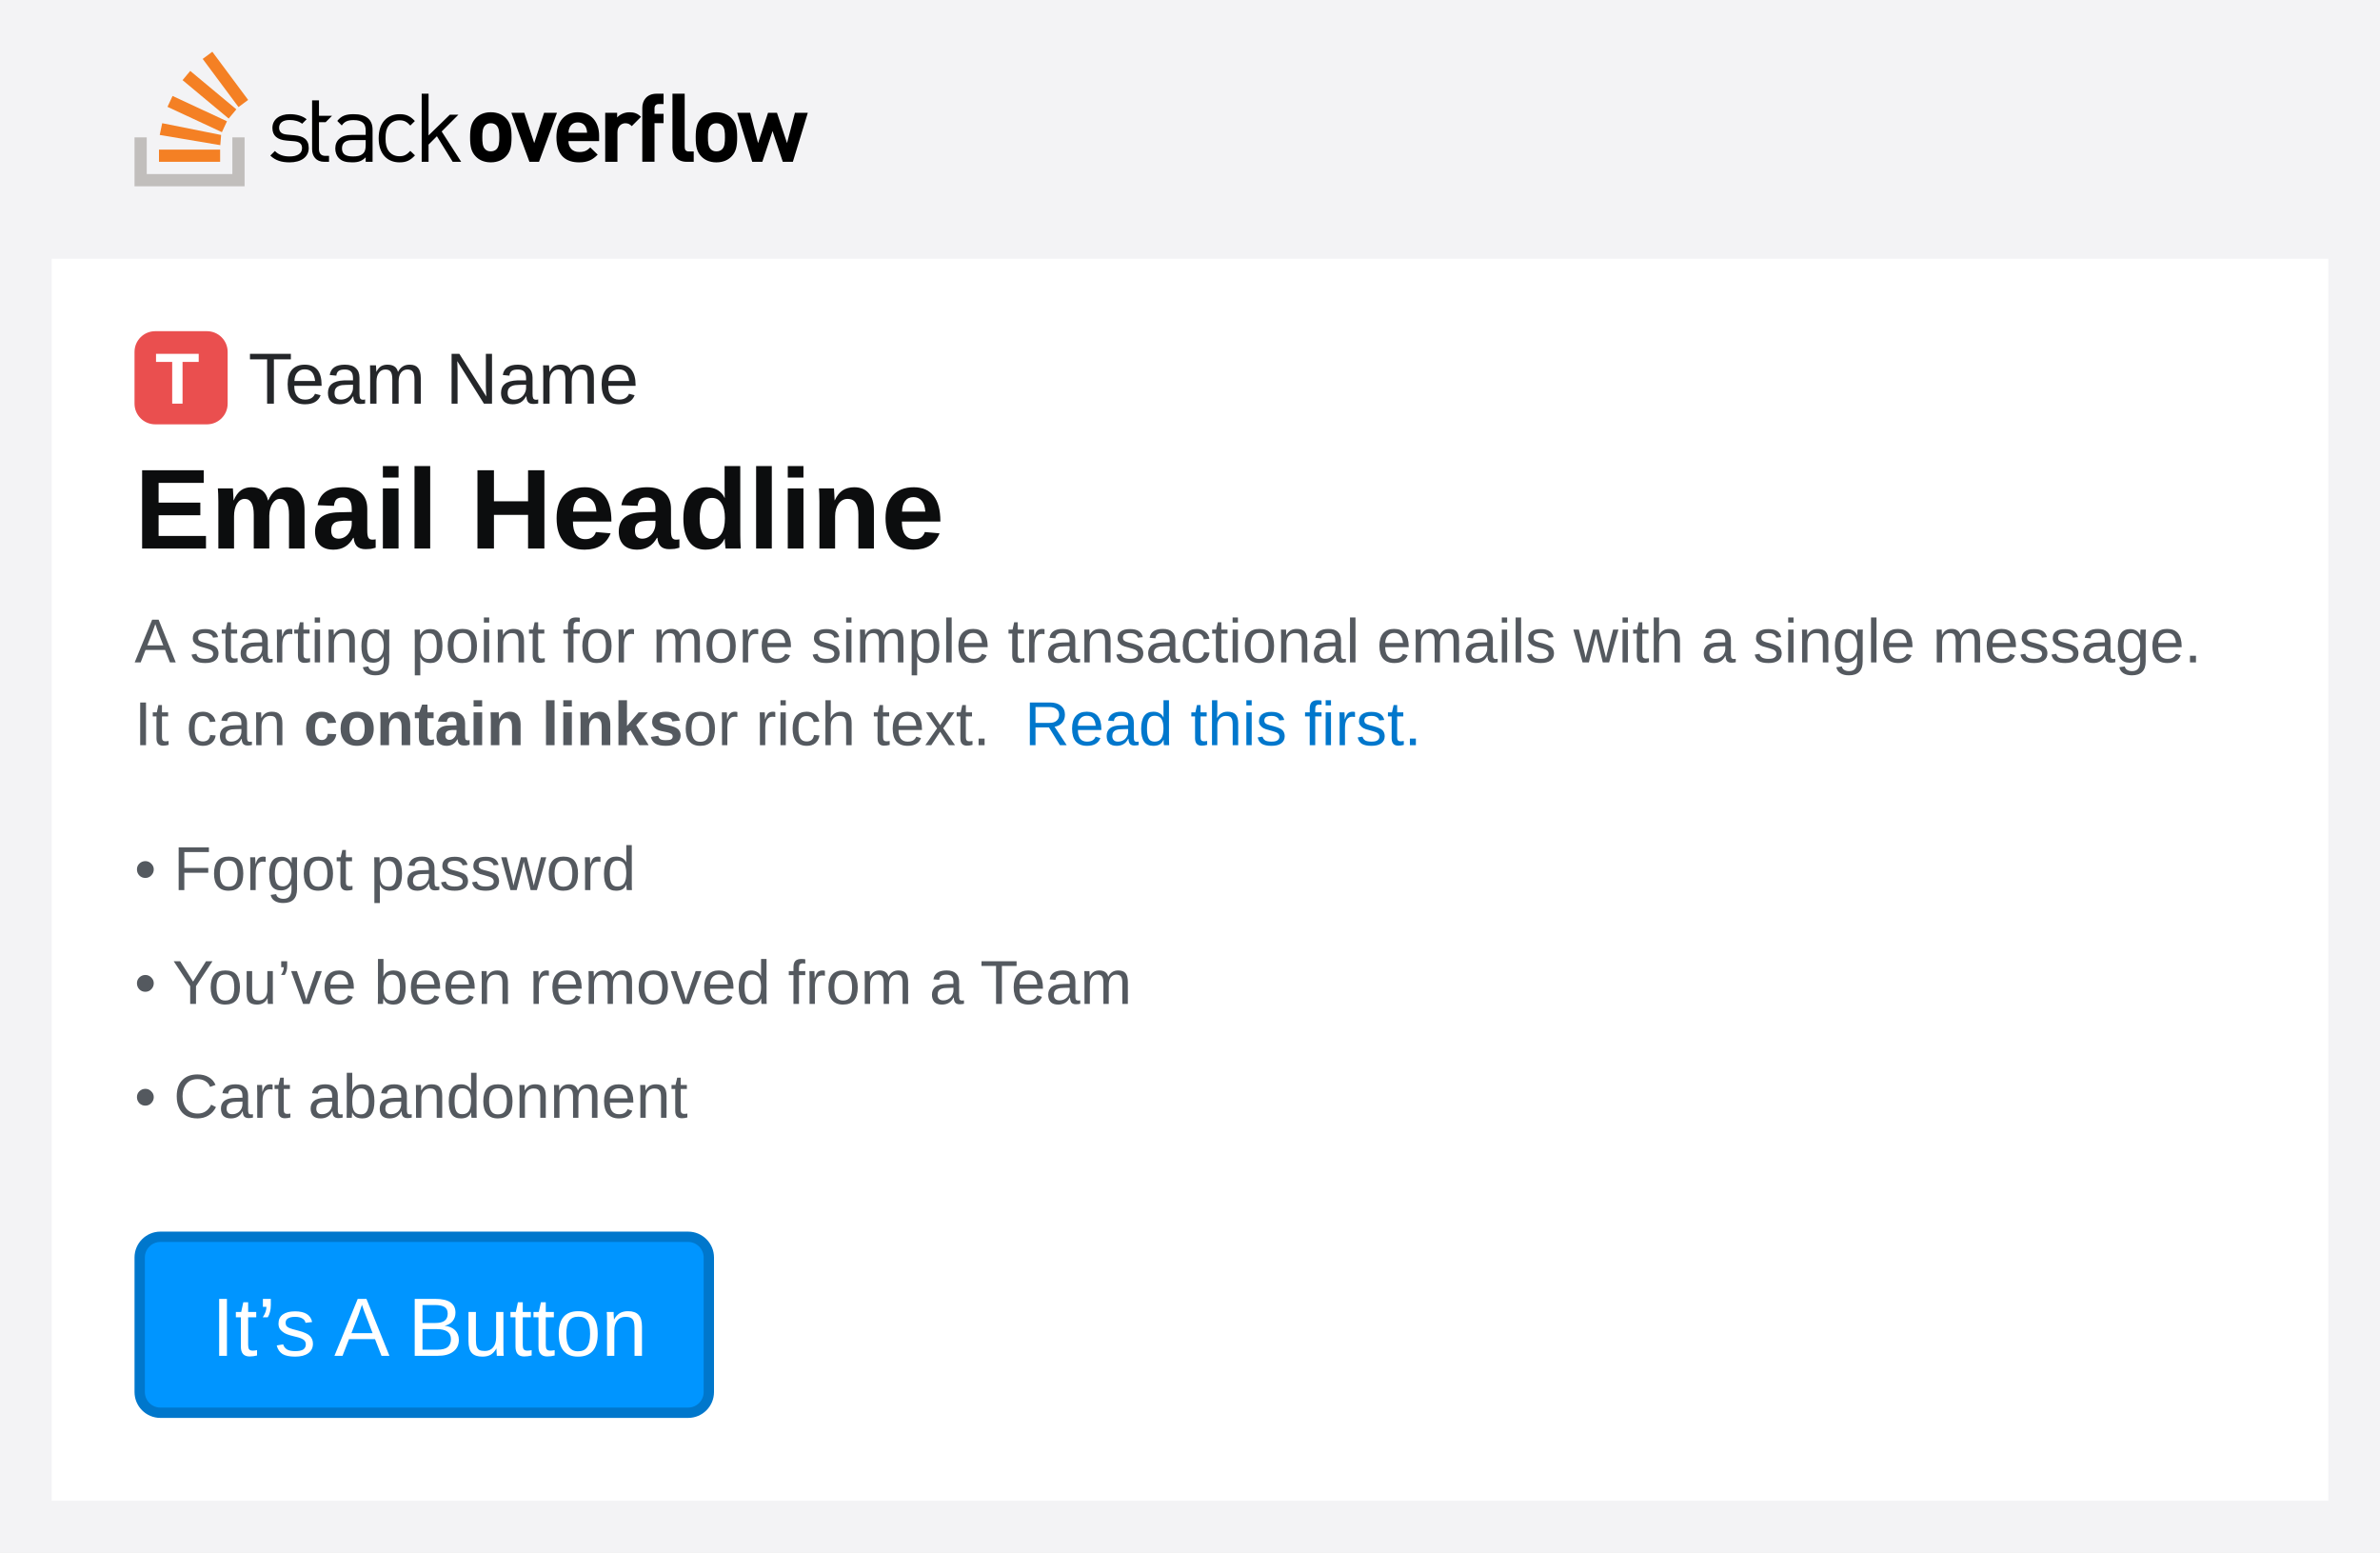
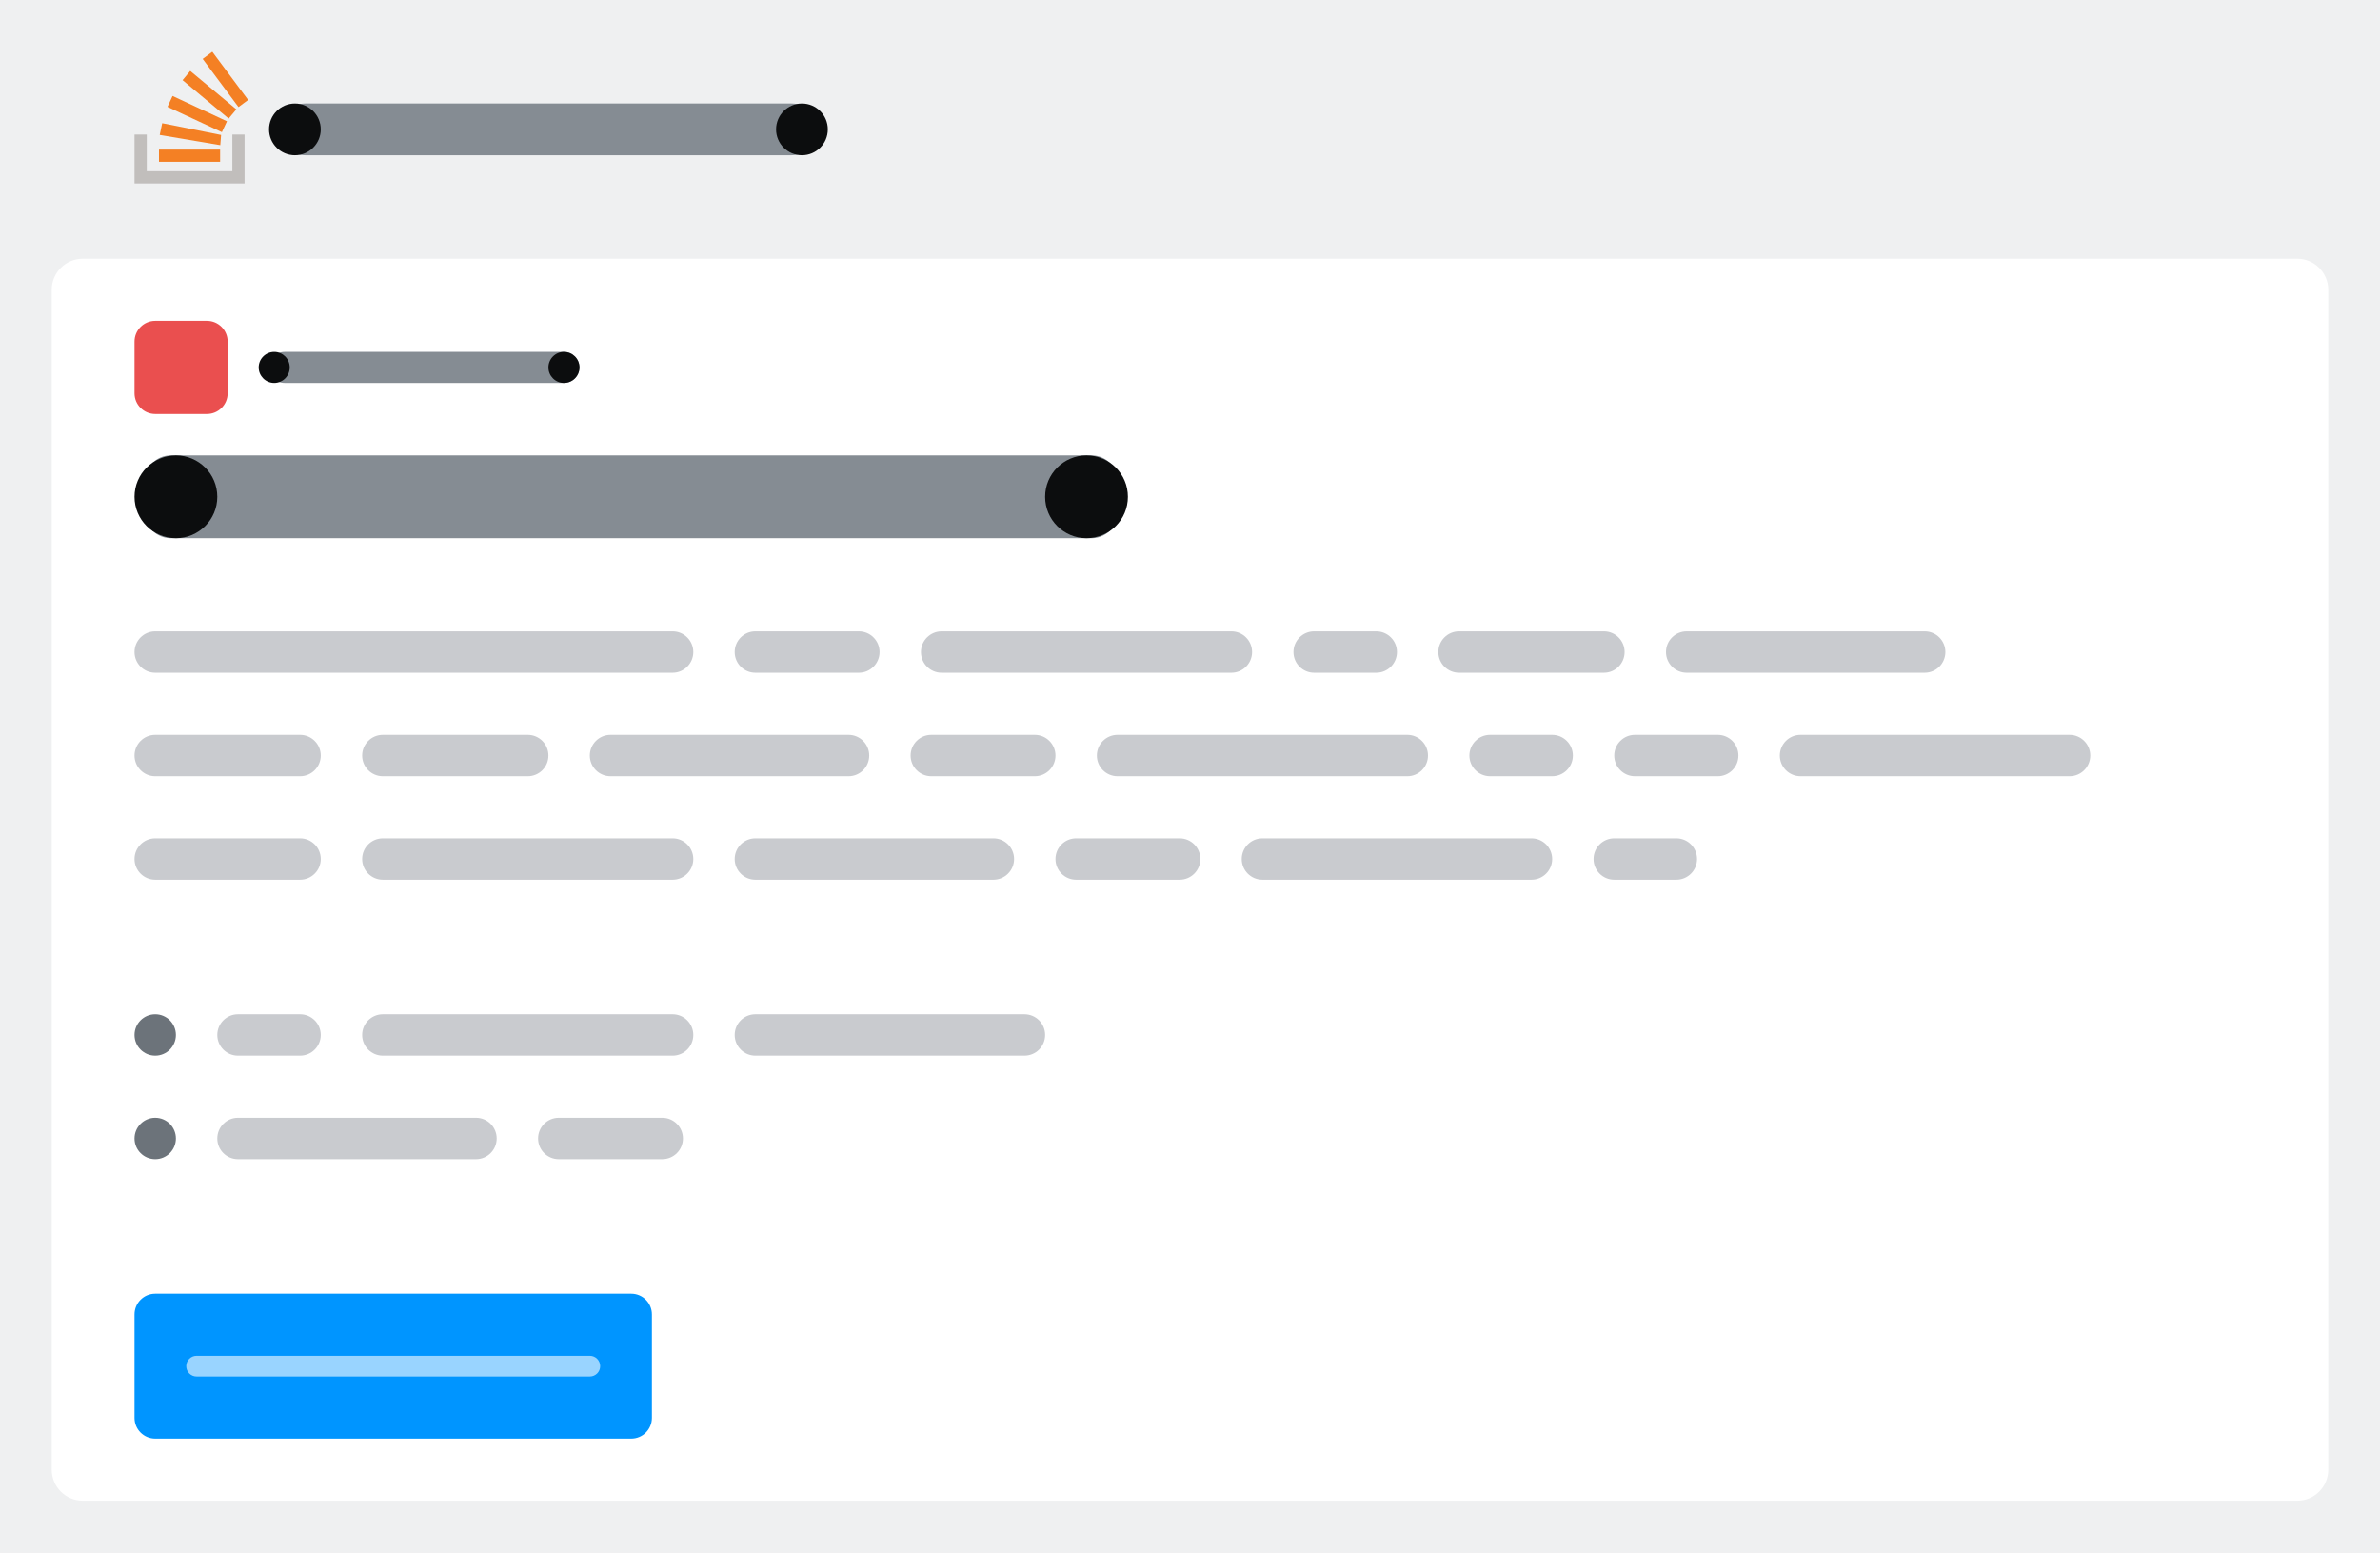
<svg xmlns="http://www.w3.org/2000/svg" height="150" viewBox="0 0 230 150" width="230">
  <g fill="none" fill-rule="evenodd">
-     <path d="m0 0h230v150h-230z" fill="#f3f3f5" />
-     <path d="m5 25h220v120h-220z" fill="#fff" />
-     <g transform="translate(13 119)">
-       <rect fill="#0095ff" height="17" rx="2" stroke="#07c" width="55" x=".5" y=".5" />
-       <text fill="#fff" font-family="ArialMT, Arial" font-size="8">
-         <tspan x="7.447" y="12">It’s A Button</tspan>
-       </text>
+     <path d="m0 0h230v150h-230z" fill="#eff0f1" />
+     <rect fill="#fff" height="120" rx="3" width="220" x="5" y="25" />
+     <rect fill="#0095ff" height="14" rx="2" width="50" x="13" y="125" />
+     <rect fill="#99d4ff" height="2" rx="1" width="40" x="18" y="131" />
+     <path d="m13 118h3v1h-3z" fill="#fff" />
+     <rect fill="#c9cbcf" height="4" rx="2" width="27" x="21" y="108" />
+     <rect fill="#c9cbcf" height="4" rx="2" width="14" x="52" y="108" />
+     <rect fill="#6c737a" height="4" rx="2" width="4" x="13" y="108" />
+     <g fill="#c9cbcf">
+       <rect height="4" rx="2" width="32" x="35" y="98" />
+       <rect height="4" rx="2" width="30" x="71" y="98" />
+       <rect height="4" rx="2" width="10" x="21" y="98" />
    </g>
-     <text font-family="ArialMT, Arial" font-size="6">
-       <tspan fill="#54595f" x="13" y="64">A starting point for more simple transactional emails with a single message. </tspan>
-       <tspan fill="#54595f" x="13" y="72">It can </tspan>
-       <tspan fill="#54595f" font-family="Arial-BoldMT, Arial" font-weight="bold" x="29.342" y="72">contain links</tspan>
-       <tspan fill="#54595f" x="66.016" y="72">or rich text. </tspan>
-       <tspan fill="#07c" x="99.024" y="72">Read this first.</tspan>
-     </text>
-     <text fill="#54595f" font-family="ArialMT, Arial" font-size="6">
-       <tspan x="13" y="86">• Forgot password</tspan>
-       <tspan x="13" y="97">• You’ve been removed from a Team</tspan>
-       <tspan x="13" y="108">• Cart abandonment</tspan>
-     </text>
-     <text fill="#0c0d0e" font-family="Arial-BoldMT, Arial" font-size="11" font-weight="bold">
-       <tspan x="13" y="53">Email Headline</tspan>
-     </text>
-     <g transform="translate(13 32)">
-       <rect fill="#ea4f4f" height="9" rx="2" width="9" />
-       <g font-size="7">
-         <text fill="#fff" font-family="Arial-BoldMT, Arial" font-weight="bold">
-           <tspan x="2" y="7">T</tspan>
-         </text>
-         <text fill="#242629" font-family="ArialMT, Arial">
-           <tspan x="11" y="7">Team Name</tspan>
-         </text>
+     <rect fill="#6c737a" height="4" rx="2" width="4" x="13" y="98" />
+     <path d="m13 91h3v1h-3z" fill="#fff" />
+     <g fill="#c9cbcf">
+       <rect height="4" rx="2" width="27" x="71" y="81" />
+       <rect height="4" rx="2" width="30" x="120" y="81" />
+       <rect height="4" rx="2" width="10" x="154" y="81" />
+       <rect height="4" rx="2" width="32" x="35" y="81" />
+       <rect height="4" rx="2" width="14" x="102" y="81" />
+       <rect height="4" rx="2" width="18" x="13" y="81" />
+     </g>
+     <g fill="#c9cbcf">
+       <rect height="4" rx="2" width="27" x="57" y="71" />
+       <rect height="4" rx="2" width="18" x="35" y="71" />
+       <rect height="4" rx="2" width="30" x="172" y="71" />
+       <rect height="4" rx="2" width="12" x="156" y="71" />
+       <rect height="4" rx="2" width="10" x="142" y="71" />
+       <rect height="4" rx="2" width="32" x="106" y="71" />
+       <rect height="4" rx="2" width="14" x="88" y="71" />
+       <rect height="4" rx="2" width="18" x="13" y="71" />
+     </g>
+     <g fill="#c9cbcf">
+       <rect height="4" rx="2" width="27" x="161" y="61" />
+       <rect height="4" rx="2" width="18" x="139" y="61" />
+       <rect height="4" rx="2" width="10" x="125" y="61" />
+       <rect height="4" rx="2" width="32" x="89" y="61" />
+       <rect height="4" rx="2" width="14" x="71" y="61" />
+       <rect height="4" rx="2" width="54" x="13" y="61" />
+     </g>
+     <rect fill="#858c93" fill-rule="nonzero" height="8" rx="2.5" width="94" x="14" y="44" />
+     <circle cx="17" cy="48" fill="#0c0d0e" r="4" />
+     <circle cx="105" cy="48" fill="#0c0d0e" r="4" />
+     <rect fill="#ea4f4f" height="9" rx="2" width="9" x="13" y="31" />
+     <rect fill="#858c93" fill-rule="nonzero" height="3" rx="1.5" width="30" x="26" y="34" />
+     <circle cx="26.5" cy="35.5" fill="#0c0d0e" r="1.5" />
+     <circle cx="54.5" cy="35.5" fill="#0c0d0e" r="1.5" />
+     <g transform="translate(13 5)">
+       <rect fill="#858c93" fill-rule="nonzero" height="5" rx="2.5" width="52" x="14" y="5" />
+       <circle cx="15.5" cy="7.5" fill="#0c0d0e" r="2.5" />
+       <circle cx="64.5" cy="7.5" fill="#0c0d0e" r="2.5" />
+       <g fill-rule="nonzero">
+         <path d="m9.455 11.545v-3.545h1.181v4.727h-10.636v-4.727h1.182v3.545z" fill="#c1bebc" />
+         <path d="m2.364 10.636h5.909v-1.182h-5.909zm5.155-10.636-.931.692 3.461 4.653.931-.692zm-2.877 2.743 4.456 3.712.743-.891-4.457-3.712zm-1.455 2.579 5.257 2.448.49-1.052-5.257-2.448zm-.751 2.717 5.854.987.078-.986-5.693-1.136z" fill="#f48024" />
      </g>
-     </g>
-     <g fill-rule="nonzero" transform="translate(13 5)">
-       <path d="m9.455 11.818v-3.545h1.181v4.727h-10.636v-4.727h1.182v3.545z" fill="#c1bebc" />
-       <path d="m2.364 10.636h5.909v-1.182h-5.909zm5.155-10.636-.931.692 3.461 4.653.931-.692zm-2.877 2.743 4.456 3.712.743-.891-4.457-3.712zm-1.455 2.579 5.257 2.448.49-1.052-5.257-2.448zm-.751 2.717 5.854.987.078-.986-5.693-1.136z" fill="#f48024" />
-       <path d="m18.47 6.805.615-.615h-1.259v-1.495h-.665v4.719c0 .675.388 1.219 1.164 1.219h.471v-.573h-.351c-.425 0-.619-.249-.619-.665v-2.591zm34.698 2.403v-5.154h-1.181v5.227c0 .673.409 1.354 1.381 1.354h.672v-1h-.454c-.3 0-.418-.145-.418-.427zm10.652-3.307-.763 2.926-.972-2.926h-.863l-.963 2.926-.763-2.926h-1.254l1.454 4.734h.972l.99-2.971.99 2.971h.972l1.445-4.734zm-7.034 3.516c-.136.136-.318.209-.555.209-.236 0-.409-.073-.545-.209-.245-.245-.273-.663-.273-1.154 0-.491.027-.899.273-1.145.136-.136.309-.209.545-.209.236 0 .418.073.555.209.245.245.273.654.273 1.145 0 .49-.028.909-.273 1.154zm-.555-3.571c-.7 0-1.172.273-1.463.581-.427.445-.536.981-.536 1.836 0 .863.109 1.399.536 1.845.291.309.763.581 1.463.581.7 0 1.181-.273 1.472-.581.427-.445.536-.981.536-1.845 0-.854-.109-1.39-.536-1.836-.291-.309-.772-.581-1.472-.581zm-7.16-.439v5.222h1.181v-3.732h.872v-.899h-.872v-.518c0-.273.136-.427.418-.427h.455v-.999h-.673c-.963 0-1.381.681-1.381 1.354zm-2.431.947v-.454h-1.154v4.734h1.181v-2.853c0-.6.4-.872.763-.872.291 0 .441.096.623.278l.894-.896c-.327-.327-.654-.445-1.118-.445-.509 0-.963.236-1.19.509zm-4.704 1.472c.009-.209.036-.336.109-.509.127-.282.391-.49.791-.49.4 0 .663.209.791.49.072.173.1.3.109.509zm.899-1.981c-1.227 0-2.063.872-2.063 2.417 0 1.917 1.072 2.426 2.19 2.426.854 0 1.318-.264 1.799-.745l-.718-.7c-.3.3-.554.445-1.072.445-.663 0-1.036-.445-1.036-1.054h2.962v-.527c0-1.299-.745-2.262-2.062-2.262zm-3.255.054-.954 2.926-.963-2.926h-1.245l1.745 4.734h.927l1.735-4.734zm-4.599 3.516c-.136.136-.318.209-.554.209-.236 0-.409-.073-.545-.209-.245-.245-.273-.663-.273-1.154 0-.491.028-.899.273-1.145.136-.136.309-.209.545-.209.236 0 .418.073.554.209.245.245.273.654.273 1.145 0 .49-.027.909-.273 1.154zm-.554-3.571c-.7 0-1.172.273-1.463.581-.427.445-.536.981-.536 1.836 0 .863.109 1.399.536 1.845.291.309.763.581 1.463.581.699 0 1.181-.273 1.472-.581.427-.445.536-.981.536-1.845 0-.854-.109-1.39-.536-1.836-.291-.309-.772-.581-1.472-.581zm-3.124.236h-.829l-2.06 2.006.003-4.031h-.665v6.576h.665l-.003-1.659.807-.809 1.524 2.468h.822l-1.885-2.928zm-5.695.543c.434 0 .702.129 1.043.508 0 0 .445-.433.442-.437-.466-.499-.862-.662-1.485-.662-1.145 0-2.014.776-2.014 2.327s.868 2.328 2.014 2.328c.628 0 1.025-.166 1.496-.674l-.453-.434c-.341.379-.61.517-1.043.517-.444 0-.813-.175-1.053-.517-.213-.295-.296-.647-.296-1.219 0-.572.083-.923.296-1.219.24-.342.609-.517 1.053-.517zm-3.269 2.401c0 .379-.074.638-.231.785-.286.277-.628.305-1.016.305-.72 0-1.043-.249-1.043-.776 0-.526.332-.803 1.016-.803h1.275zm-1.155-2.992c-.729 0-1.188.144-1.59.653-.006.007.436.437.436.437.268-.379.563-.517 1.145-.517.831 0 1.164.332 1.164.997v.434h-1.367c-1.016 0-1.57.518-1.57 1.312 0 .36.12.702.342.924.286.295.656.415 1.284.415.61 0 .942-.12 1.312-.489v.434h.665v-3.085c0-.988-.6-1.515-1.819-1.515zm-5.687 2.041-.73-.065c-.573-.046-.794-.277-.794-.665 0-.462.351-.748 1.016-.748.471 0 .886.111 1.21.36l.434-.434c-.406-.332-.988-.489-1.635-.489-.969 0-1.672.499-1.672 1.33 0 .748.471 1.145 1.358 1.219l.748.065c.527.046.757.268.757.665 0 .536-.462.804-1.21.804-.563 0-1.053-.148-1.413-.526l-.443.443c.499.48 1.099.656 1.866.656 1.099 0 1.847-.508 1.847-1.385 0-.85-.545-1.155-1.34-1.229z" fill="#000" />
    </g>
  </g>
</svg>
